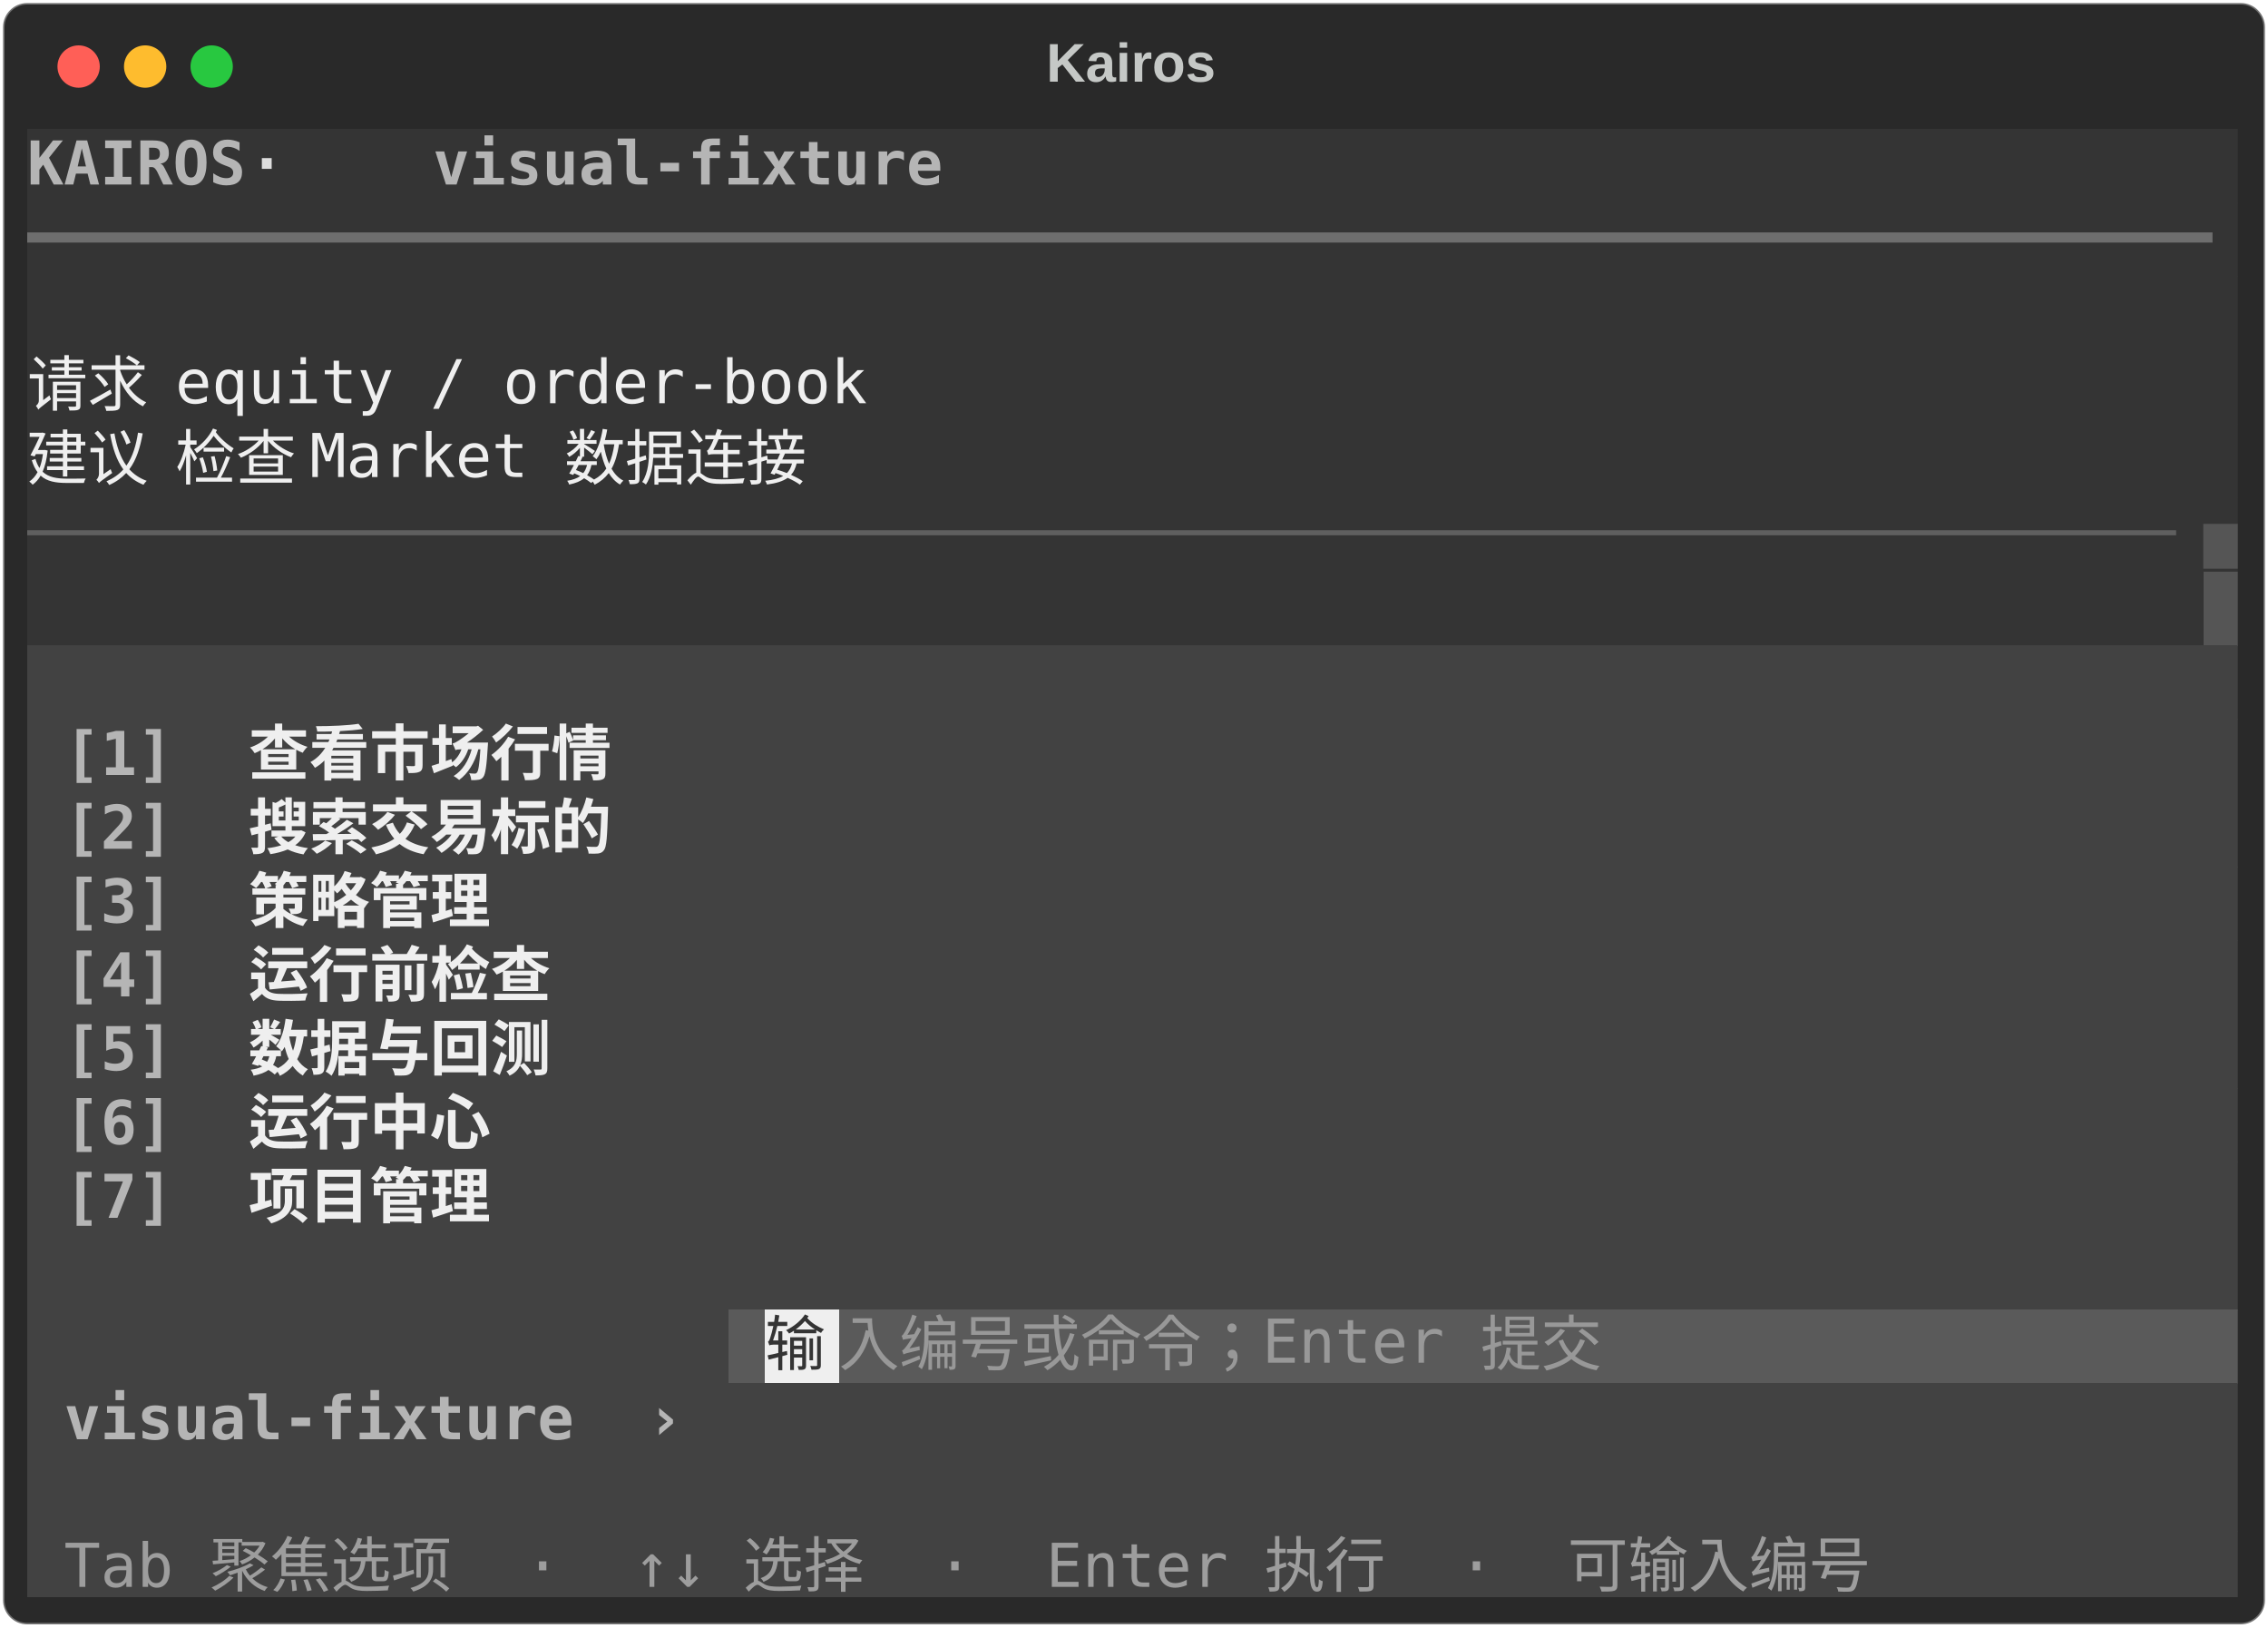
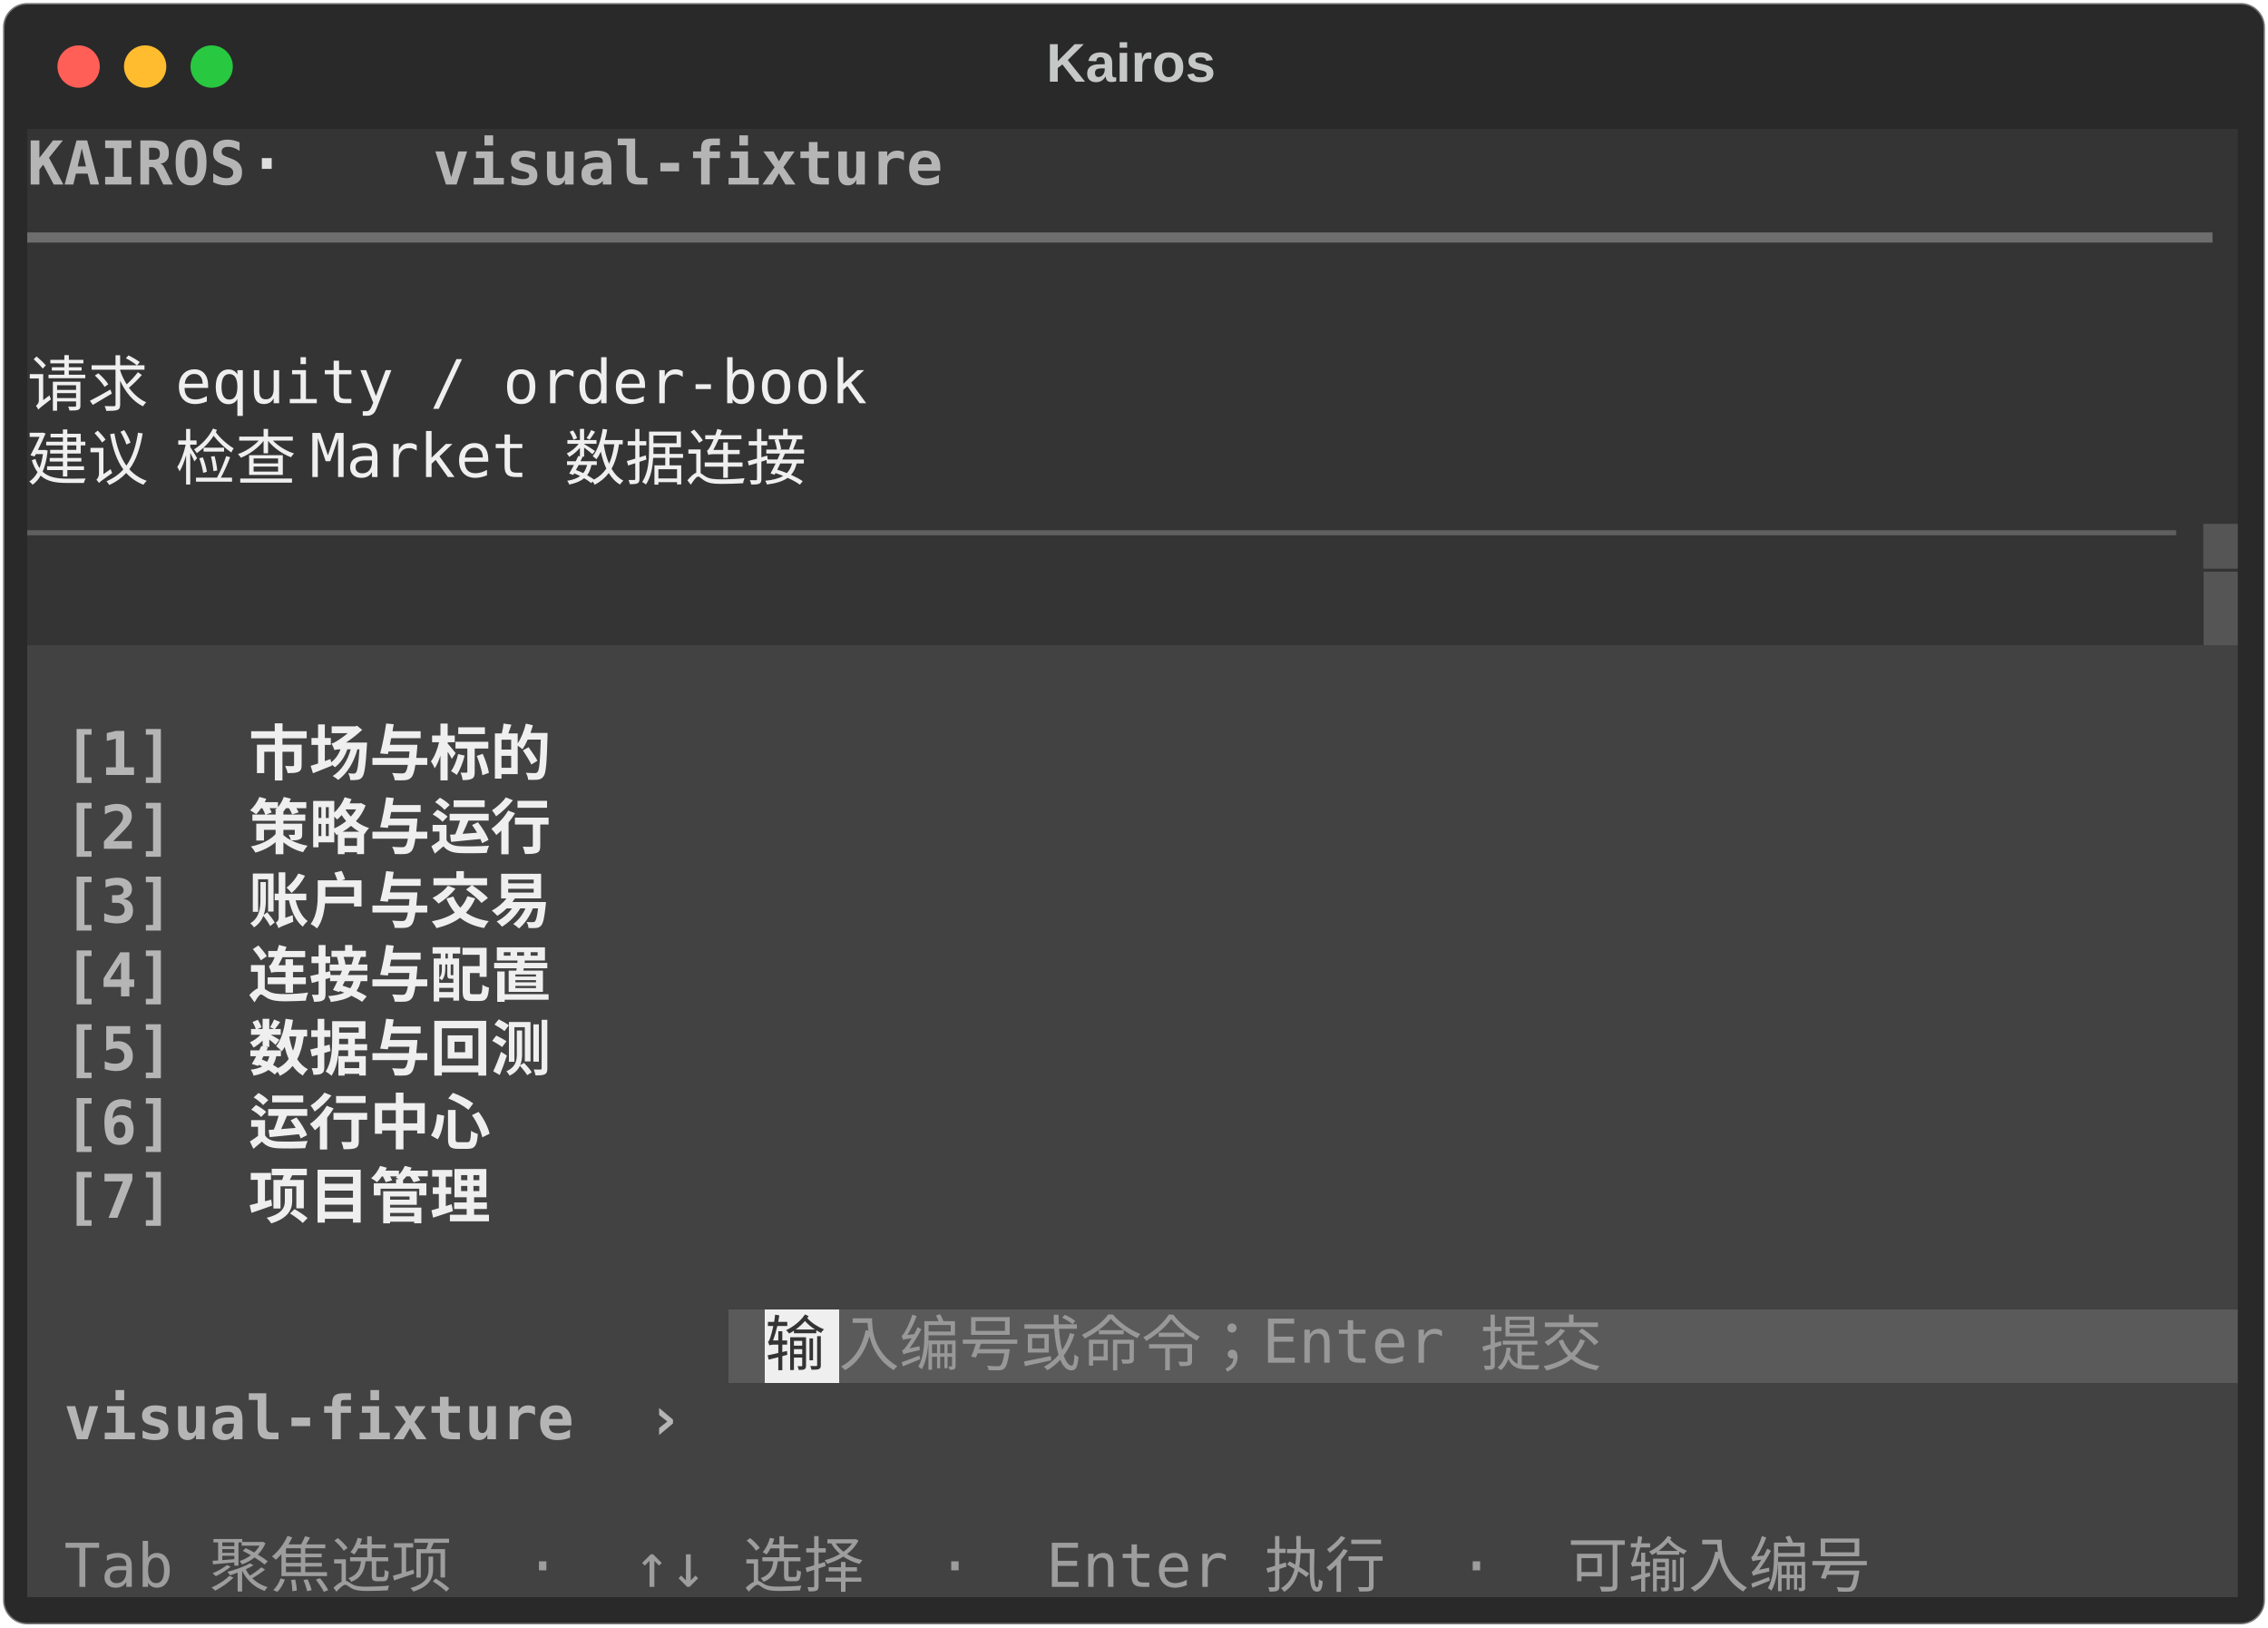
<svg xmlns="http://www.w3.org/2000/svg" class="rich-terminal" viewBox="0 0 750 538.0">
  <style>

    @font-face {
        font-family: "Fira Code";
        src: local("FiraCode-Regular"),
                url("https://cdnjs.cloudflare.com/ajax/libs/firacode/6.2.0/woff2/FiraCode-Regular.woff2") format("woff2"),
                url("https://cdnjs.cloudflare.com/ajax/libs/firacode/6.2.0/woff/FiraCode-Regular.woff") format("woff");
        font-style: normal;
        font-weight: 400;
    }
    @font-face {
        font-family: "Fira Code";
        src: local("FiraCode-Bold"),
                url("https://cdnjs.cloudflare.com/ajax/libs/firacode/6.2.0/woff2/FiraCode-Bold.woff2") format("woff2"),
                url("https://cdnjs.cloudflare.com/ajax/libs/firacode/6.2.0/woff/FiraCode-Bold.woff") format("woff");
        font-style: bold;
        font-weight: 700;
    }

    .terminal-matrix {
        font-family: Fira Code, monospace;
        font-size: 20px;
        line-height: 24.4px;
        font-variant-east-asian: full-width;
    }

    .terminal-title {
        font-size: 18px;
        font-weight: bold;
        font-family: arial;
    }

    .terminal-r1 { fill: #b5b5b5;font-weight: bold }
.terminal-r2 { fill: #dedede;font-weight: bold }
.terminal-r3 { fill: #c5c8c6 }
.terminal-r4 { fill: #6e6e6e }
.terminal-r5 { fill: #efefef }
.terminal-r6 { fill: #5f5f5f }
.terminal-r7 { fill: #555555 }
.terminal-r8 { fill: #343434 }
.terminal-r9 { fill: #efefef;font-weight: bold }
.terminal-r10 { fill: #424242 }
.terminal-r11 { fill: #989898 }
.terminal-r12 { fill: #9d9d9d }
    </style>
  <defs>
    <clipPath id="terminal-clip-terminal">
      <rect x="0" y="0" width="731.0" height="487.0" />
    </clipPath>
    <clipPath id="terminal-line-0">
      <rect x="0" y="1.5" width="732" height="24.65" />
    </clipPath>
    <clipPath id="terminal-line-1">
      <rect x="0" y="25.9" width="732" height="24.65" />
    </clipPath>
    <clipPath id="terminal-line-2">
      <rect x="0" y="50.3" width="732" height="24.65" />
    </clipPath>
    <clipPath id="terminal-line-3">
      <rect x="0" y="74.7" width="732" height="24.65" />
    </clipPath>
    <clipPath id="terminal-line-4">
      <rect x="0" y="99.1" width="732" height="24.65" />
    </clipPath>
    <clipPath id="terminal-line-5">
      <rect x="0" y="123.5" width="732" height="24.65" />
    </clipPath>
    <clipPath id="terminal-line-6">
      <rect x="0" y="147.9" width="732" height="24.65" />
    </clipPath>
    <clipPath id="terminal-line-7">
      <rect x="0" y="172.3" width="732" height="24.65" />
    </clipPath>
    <clipPath id="terminal-line-8">
      <rect x="0" y="196.7" width="732" height="24.65" />
    </clipPath>
    <clipPath id="terminal-line-9">
      <rect x="0" y="221.1" width="732" height="24.65" />
    </clipPath>
    <clipPath id="terminal-line-10">
      <rect x="0" y="245.5" width="732" height="24.65" />
    </clipPath>
    <clipPath id="terminal-line-11">
      <rect x="0" y="269.9" width="732" height="24.65" />
    </clipPath>
    <clipPath id="terminal-line-12">
      <rect x="0" y="294.3" width="732" height="24.65" />
    </clipPath>
    <clipPath id="terminal-line-13">
      <rect x="0" y="318.7" width="732" height="24.65" />
    </clipPath>
    <clipPath id="terminal-line-14">
      <rect x="0" y="343.1" width="732" height="24.65" />
    </clipPath>
    <clipPath id="terminal-line-15">
      <rect x="0" y="367.5" width="732" height="24.65" />
    </clipPath>
    <clipPath id="terminal-line-16">
      <rect x="0" y="391.9" width="732" height="24.65" />
    </clipPath>
    <clipPath id="terminal-line-17">
      <rect x="0" y="416.3" width="732" height="24.65" />
    </clipPath>
    <clipPath id="terminal-line-18">
      <rect x="0" y="440.7" width="732" height="24.65" />
    </clipPath>
  </defs>
  <rect fill="#292929" stroke="rgba(255,255,255,0.35)" stroke-width="1" x="1" y="1" width="748" height="536" rx="8" />
  <text class="terminal-title" fill="#c5c8c6" text-anchor="middle" x="374" y="27">Kairos</text>
  <g transform="translate(26,22)">
    <circle cx="0" cy="0" r="7" fill="#ff5f57" />
    <circle cx="22" cy="0" r="7" fill="#febc2e" />
    <circle cx="44" cy="0" r="7" fill="#28c840" />
  </g>
  <g transform="translate(9, 41)" clip-path="url(#terminal-clip-terminal)">
    <rect fill="#343434" x="0" y="1.5" width="73.2" height="24.65" shape-rendering="crispEdges" />
    <rect fill="#343434" x="73.2" y="1.5" width="61" height="24.65" shape-rendering="crispEdges" />
    <rect fill="#343434" x="134.2" y="1.5" width="170.8" height="24.65" shape-rendering="crispEdges" />
    <rect fill="#343434" x="305" y="1.5" width="427" height="24.65" shape-rendering="crispEdges" />
    <rect fill="#343434" x="0" y="25.9" width="732" height="24.65" shape-rendering="crispEdges" />
    <rect fill="#343434" x="0" y="50.3" width="719.8" height="24.65" shape-rendering="crispEdges" />
    <rect fill="#343434" x="719.8" y="50.3" width="12.2" height="24.65" shape-rendering="crispEdges" />
    <rect fill="#343434" x="0" y="74.7" width="719.8" height="24.65" shape-rendering="crispEdges" />
    <rect fill="#343434" x="719.8" y="74.7" width="12.2" height="24.65" shape-rendering="crispEdges" />
    <rect fill="#343434" x="0" y="99.1" width="719.8" height="24.65" shape-rendering="crispEdges" />
    <rect fill="#343434" x="719.8" y="99.1" width="12.2" height="24.65" shape-rendering="crispEdges" />
    <rect fill="#343434" x="0" y="123.5" width="719.8" height="24.65" shape-rendering="crispEdges" />
    <rect fill="#343434" x="719.8" y="123.5" width="12.2" height="24.65" shape-rendering="crispEdges" />
    <rect fill="#343434" x="0" y="147.9" width="719.8" height="24.65" shape-rendering="crispEdges" />
    <rect fill="#555555" x="719.8" y="147.9" width="12.2" height="24.65" shape-rendering="crispEdges" />
    <rect fill="#424242" x="0" y="172.3" width="732" height="24.65" shape-rendering="crispEdges" />
    <rect fill="#424242" x="0" y="196.7" width="12.2" height="24.65" shape-rendering="crispEdges" />
    <rect fill="#424242" x="12.2" y="196.7" width="61" height="24.65" shape-rendering="crispEdges" />
-     <rect fill="#424242" x="73.2" y="196.7" width="146.4" height="24.65" shape-rendering="crispEdges" />
-     <rect fill="#424242" x="219.6" y="196.7" width="512.4" height="24.65" shape-rendering="crispEdges" />
+     <rect fill="#424242" x="73.2" y="196.7" width="122" height="24.65" shape-rendering="crispEdges" />
+     <rect fill="#424242" x="195.2" y="196.7" width="536.8" height="24.65" shape-rendering="crispEdges" />
    <rect fill="#424242" x="0" y="221.1" width="12.2" height="24.65" shape-rendering="crispEdges" />
    <rect fill="#424242" x="12.2" y="221.1" width="61" height="24.65" shape-rendering="crispEdges" />
-     <rect fill="#424242" x="73.2" y="221.1" width="146.4" height="24.65" shape-rendering="crispEdges" />
-     <rect fill="#424242" x="219.6" y="221.1" width="512.4" height="24.65" shape-rendering="crispEdges" />
+     <rect fill="#424242" x="73.2" y="221.1" width="122" height="24.65" shape-rendering="crispEdges" />
+     <rect fill="#424242" x="195.2" y="221.1" width="536.8" height="24.65" shape-rendering="crispEdges" />
    <rect fill="#424242" x="0" y="245.5" width="12.2" height="24.65" shape-rendering="crispEdges" />
    <rect fill="#424242" x="12.2" y="245.5" width="61" height="24.65" shape-rendering="crispEdges" />
-     <rect fill="#424242" x="73.2" y="245.5" width="97.6" height="24.65" shape-rendering="crispEdges" />
-     <rect fill="#424242" x="170.8" y="245.5" width="561.2" height="24.65" shape-rendering="crispEdges" />
+     <rect fill="#424242" x="73.2" y="245.5" width="122" height="24.65" shape-rendering="crispEdges" />
+     <rect fill="#424242" x="195.2" y="245.5" width="536.8" height="24.65" shape-rendering="crispEdges" />
    <rect fill="#424242" x="0" y="269.9" width="12.2" height="24.65" shape-rendering="crispEdges" />
    <rect fill="#424242" x="12.2" y="269.9" width="61" height="24.65" shape-rendering="crispEdges" />
    <rect fill="#424242" x="73.2" y="269.9" width="122" height="24.65" shape-rendering="crispEdges" />
    <rect fill="#424242" x="195.2" y="269.9" width="536.8" height="24.65" shape-rendering="crispEdges" />
    <rect fill="#424242" x="0" y="294.3" width="12.2" height="24.65" shape-rendering="crispEdges" />
    <rect fill="#424242" x="12.2" y="294.3" width="61" height="24.65" shape-rendering="crispEdges" />
    <rect fill="#424242" x="73.2" y="294.3" width="122" height="24.65" shape-rendering="crispEdges" />
    <rect fill="#424242" x="195.2" y="294.3" width="536.8" height="24.65" shape-rendering="crispEdges" />
    <rect fill="#424242" x="0" y="318.7" width="12.2" height="24.65" shape-rendering="crispEdges" />
    <rect fill="#424242" x="12.2" y="318.7" width="61" height="24.65" shape-rendering="crispEdges" />
    <rect fill="#424242" x="73.2" y="318.7" width="97.6" height="24.65" shape-rendering="crispEdges" />
    <rect fill="#424242" x="170.8" y="318.7" width="561.2" height="24.65" shape-rendering="crispEdges" />
    <rect fill="#424242" x="0" y="343.1" width="12.2" height="24.65" shape-rendering="crispEdges" />
    <rect fill="#424242" x="12.2" y="343.1" width="61" height="24.65" shape-rendering="crispEdges" />
    <rect fill="#424242" x="73.2" y="343.1" width="97.6" height="24.65" shape-rendering="crispEdges" />
    <rect fill="#424242" x="170.8" y="343.1" width="561.2" height="24.65" shape-rendering="crispEdges" />
    <rect fill="#424242" x="0" y="367.5" width="732" height="24.65" shape-rendering="crispEdges" />
    <rect fill="#424242" x="0" y="391.9" width="12.2" height="24.65" shape-rendering="crispEdges" />
    <rect fill="#424242" x="12.2" y="391.9" width="207.4" height="24.65" shape-rendering="crispEdges" />
    <rect fill="#424242" x="219.6" y="391.9" width="12.2" height="24.65" shape-rendering="crispEdges" />
    <rect fill="#5a5a5a" x="231.8" y="391.9" width="12.2" height="24.65" shape-rendering="crispEdges" />
    <rect fill="#efefef" x="244" y="391.9" width="24.4" height="24.65" shape-rendering="crispEdges" />
    <rect fill="#5a5a5a" x="268.4" y="391.9" width="292.8" height="24.65" shape-rendering="crispEdges" />
    <rect fill="#5a5a5a" x="561.2" y="391.9" width="158.6" height="24.65" shape-rendering="crispEdges" />
    <rect fill="#5a5a5a" x="719.8" y="391.9" width="12.2" height="24.65" shape-rendering="crispEdges" />
    <rect fill="#424242" x="0" y="416.3" width="12.2" height="24.65" shape-rendering="crispEdges" />
    <rect fill="#424242" x="12.2" y="416.3" width="207.4" height="24.65" shape-rendering="crispEdges" />
    <rect fill="#424242" x="219.6" y="416.3" width="512.4" height="24.65" shape-rendering="crispEdges" />
    <rect fill="#424242" x="0" y="440.7" width="12.2" height="24.65" shape-rendering="crispEdges" />
    <rect fill="#424242" x="12.2" y="440.7" width="207.4" height="24.65" shape-rendering="crispEdges" />
    <rect fill="#424242" x="219.6" y="440.7" width="512.4" height="24.65" shape-rendering="crispEdges" />
    <rect fill="#424242" x="0" y="465.1" width="12.2" height="24.65" shape-rendering="crispEdges" />
    <rect fill="#424242" x="12.2" y="465.1" width="658.8" height="24.65" shape-rendering="crispEdges" />
    <rect fill="#424242" x="671" y="465.1" width="61" height="24.65" shape-rendering="crispEdges" />
    <g class="terminal-matrix">
      <text class="terminal-r1" x="0" y="20" textLength="73.2" clip-path="url(#terminal-line-0)">KAIROS</text>
      <text class="terminal-r2" x="73.2" y="20" textLength="61" clip-path="url(#terminal-line-0)">  ·  </text>
      <text class="terminal-r1" x="134.2" y="20" textLength="170.8" clip-path="url(#terminal-line-0)">visual-fixture</text>
      <text class="terminal-r3" x="732" y="20" textLength="12.2" clip-path="url(#terminal-line-0)">
</text>
      <text class="terminal-r4" x="0" y="44.4" textLength="732" clip-path="url(#terminal-line-1)">━━━━━━━━━━━━━━━━━━━━━━━━━━━━━━━━━━━━━━━━━━━━━━━━━━━━━━━━━━━━</text>
      <text class="terminal-r3" x="732" y="44.4" textLength="12.2" clip-path="url(#terminal-line-1)">
</text>
      <text class="terminal-r3" x="732" y="68.8" textLength="12.2" clip-path="url(#terminal-line-2)">
</text>
      <text class="terminal-r5" x="0" y="93.2" textLength="695.4" clip-path="url(#terminal-line-3)">  请求  equity / order-book                                </text>
      <text class="terminal-r3" x="732" y="93.2" textLength="12.2" clip-path="url(#terminal-line-3)">
</text>
      <text class="terminal-r5" x="0" y="117.6" textLength="622.2" clip-path="url(#terminal-line-4)">  建议  检查 Market 数据连接                               </text>
      <text class="terminal-r3" x="732" y="117.6" textLength="12.2" clip-path="url(#terminal-line-4)">
</text>
      <text class="terminal-r6" x="0" y="142" textLength="719.8" clip-path="url(#terminal-line-5)">───────────────────────────────────────────────────────────</text>
      <text class="terminal-r7" x="719.8" y="142" textLength="12.2" clip-path="url(#terminal-line-5)">▅</text>
      <text class="terminal-r3" x="732" y="142" textLength="12.2" clip-path="url(#terminal-line-5)">
</text>
      <text class="terminal-r3" x="732" y="166.4" textLength="12.2" clip-path="url(#terminal-line-6)">
</text>
      <text class="terminal-r3" x="732" y="190.8" textLength="12.2" clip-path="url(#terminal-line-7)">
</text>
      <text class="terminal-r1" x="12.2" y="215.2" textLength="61" clip-path="url(#terminal-line-8)">[1]  </text>
-       <text class="terminal-r9" x="73.2" y="215.2" textLength="73.2" clip-path="url(#terminal-line-8)">查看市场行情</text>
+       <text class="terminal-r9" x="73.2" y="215.2" textLength="61" clip-path="url(#terminal-line-8)">市场与标的</text>
      <text class="terminal-r3" x="732" y="215.2" textLength="12.2" clip-path="url(#terminal-line-8)">
</text>
      <text class="terminal-r1" x="12.2" y="239.6" textLength="61" clip-path="url(#terminal-line-9)">[2]  </text>
-       <text class="terminal-r9" x="73.2" y="239.6" textLength="73.2" clip-path="url(#terminal-line-9)">搜索交易标的</text>
+       <text class="terminal-r9" x="73.2" y="239.6" textLength="61" clip-path="url(#terminal-line-9)">策略与运行</text>
      <text class="terminal-r3" x="732" y="239.6" textLength="12.2" clip-path="url(#terminal-line-9)">
</text>
      <text class="terminal-r1" x="12.2" y="264" textLength="61" clip-path="url(#terminal-line-10)">[3]  </text>
-       <text class="terminal-r9" x="73.2" y="264" textLength="48.8" clip-path="url(#terminal-line-10)">策略管理</text>
+       <text class="terminal-r9" x="73.2" y="264" textLength="61" clip-path="url(#terminal-line-10)">账户与交易</text>
      <text class="terminal-r3" x="732" y="264" textLength="12.2" clip-path="url(#terminal-line-10)">
</text>
      <text class="terminal-r1" x="12.2" y="288.4" textLength="61" clip-path="url(#terminal-line-11)">[4]  </text>
-       <text class="terminal-r9" x="73.2" y="288.4" textLength="61" clip-path="url(#terminal-line-11)">运行前检查</text>
+       <text class="terminal-r9" x="73.2" y="288.4" textLength="61" clip-path="url(#terminal-line-11)">连接与配置</text>
      <text class="terminal-r3" x="732" y="288.4" textLength="12.2" clip-path="url(#terminal-line-11)">
</text>
      <text class="terminal-r1" x="12.2" y="312.8" textLength="61" clip-path="url(#terminal-line-12)">[5]  </text>
      <text class="terminal-r9" x="73.2" y="312.8" textLength="61" clip-path="url(#terminal-line-12)">数据与回测</text>
      <text class="terminal-r3" x="732" y="312.8" textLength="12.2" clip-path="url(#terminal-line-12)">
</text>
      <text class="terminal-r1" x="12.2" y="337.2" textLength="61" clip-path="url(#terminal-line-13)">[6]  </text>
      <text class="terminal-r9" x="73.2" y="337.2" textLength="48.8" clip-path="url(#terminal-line-13)">运行中心</text>
      <text class="terminal-r3" x="732" y="337.2" textLength="12.2" clip-path="url(#terminal-line-13)">
</text>
      <text class="terminal-r1" x="12.2" y="361.6" textLength="61" clip-path="url(#terminal-line-14)">[7]  </text>
      <text class="terminal-r9" x="73.2" y="361.6" textLength="48.8" clip-path="url(#terminal-line-14)">项目管理</text>
      <text class="terminal-r3" x="732" y="361.6" textLength="12.2" clip-path="url(#terminal-line-14)">
</text>
      <text class="terminal-r10" x="0" y="386" textLength="732" clip-path="url(#terminal-line-15)">────────────────────────────────────────────────────────────</text>
      <text class="terminal-r3" x="732" y="386" textLength="12.2" clip-path="url(#terminal-line-15)">
</text>
      <text class="terminal-r8" x="244" y="410.4" textLength="12.2" clip-path="url(#terminal-line-16)">输</text>
      <text class="terminal-r11" x="268.4" y="410.4" textLength="183" clip-path="url(#terminal-line-16)">入编号或命令；Enter 提交</text>
      <text class="terminal-r3" x="732" y="410.4" textLength="12.2" clip-path="url(#terminal-line-16)">
</text>
      <text class="terminal-r1" x="12.2" y="434.8" textLength="207.4" clip-path="url(#terminal-line-17)">visual-fixture  ›</text>
      <text class="terminal-r3" x="732" y="434.8" textLength="12.2" clip-path="url(#terminal-line-17)">
</text>
      <text class="terminal-r3" x="732" y="459.2" textLength="12.2" clip-path="url(#terminal-line-18)">
</text>
      <text class="terminal-r12" x="12.2" y="483.6" textLength="500.2" clip-path="url(#terminal-line-19)">Tab 聚焦选项  ·  ↑↓ 选择  ·  Enter 执行  ·  可输入编号</text>
    </g>
  </g>
</svg>
